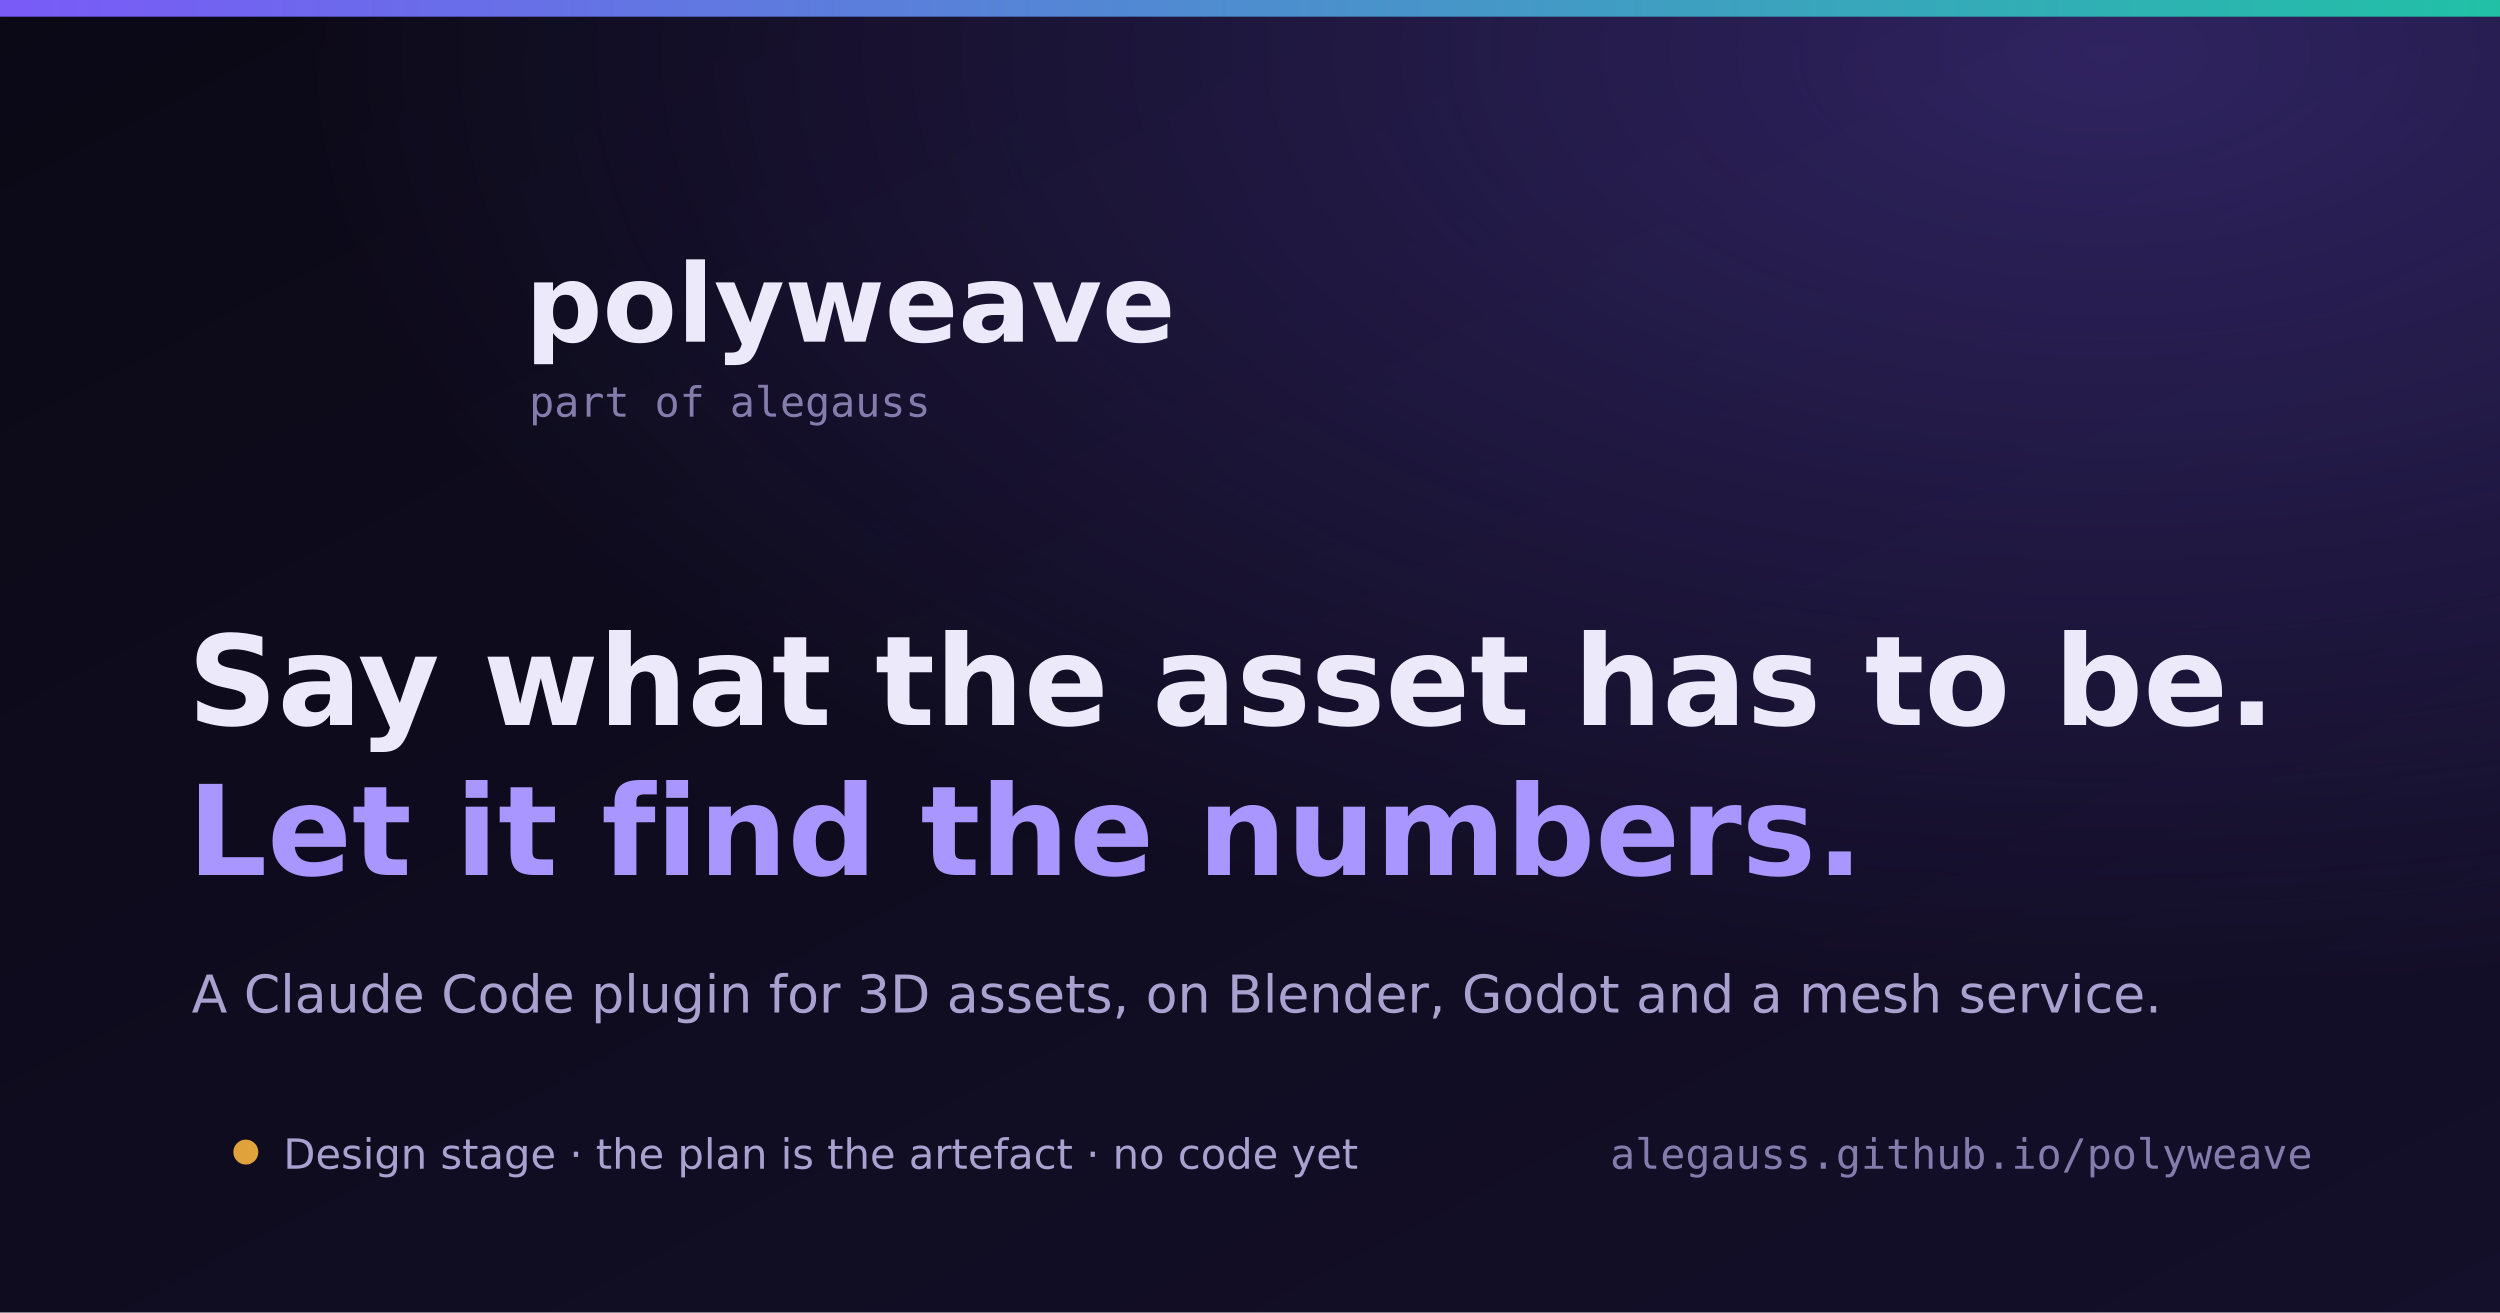
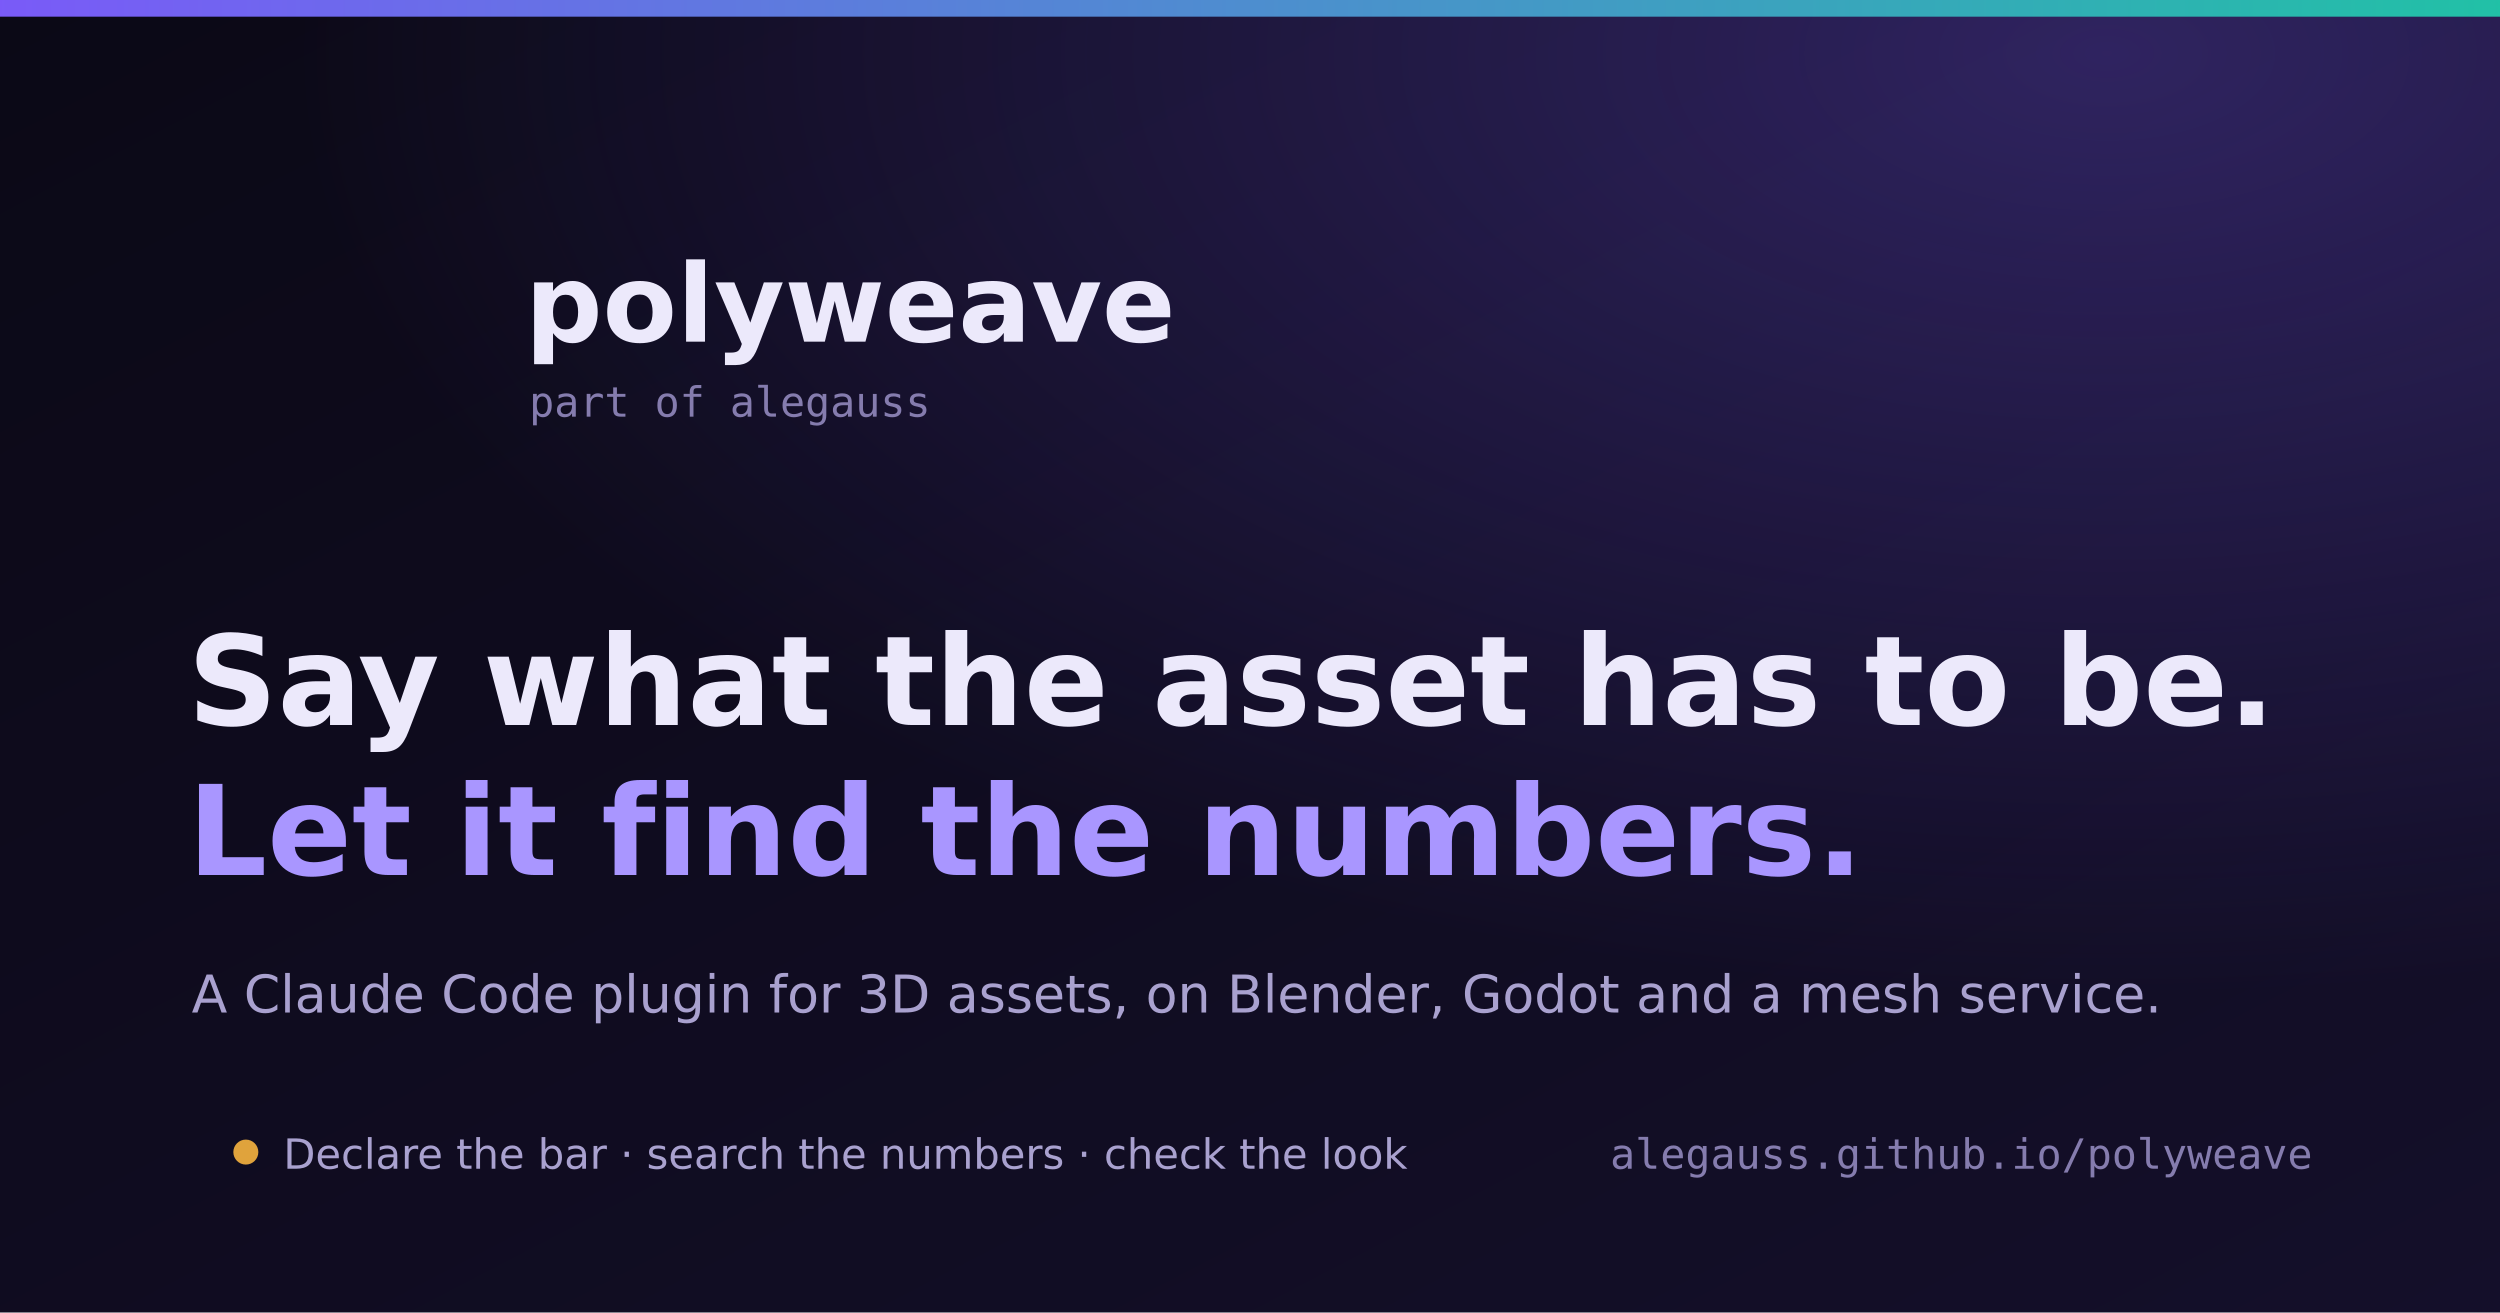
<svg xmlns="http://www.w3.org/2000/svg" width="1200" height="630" viewBox="0 0 1200 630" role="img" aria-label="polyweave — say what the asset has to be, and let it find the numbers">
  <defs>
    <linearGradient id="pw-bg" x1="0" y1="0" x2="1" y2="1">
      <stop offset="0" stop-color="#0b0916" />
      <stop offset="1" stop-color="#140f2a" />
    </linearGradient>
    <radialGradient id="pw-glow" cx="0.84" cy="0.04" r="0.72">
      <stop offset="0" stop-color="#7A5AF8" stop-opacity="0.3" />
      <stop offset="1" stop-color="#7A5AF8" stop-opacity="0" />
    </radialGradient>
    <linearGradient id="pw-rule" x1="0" y1="0" x2="1" y2="0">
      <stop offset="0" stop-color="#7A5AF8" />
      <stop offset="1" stop-color="#21C1A6" />
    </linearGradient>
  </defs>
  <rect width="1200" height="630" fill="url(#pw-bg)" />
  <rect width="1200" height="630" fill="url(#pw-glow)" />
  <rect x="0" y="0" width="1200" height="8" fill="url(#pw-rule)" />

  
  {{mark}}

  <text x="252" y="164" font-family="DejaVu Sans, sans-serif" font-size="52" font-weight="bold" fill="#ece9fb">polyweave</text>
  <text x="254" y="200" font-family="DejaVu Sans Mono, monospace" font-size="20" fill="#857cae">part of alegauss</text>
  <text x="90" y="348" font-family="DejaVu Sans, sans-serif" font-size="60" font-weight="bold" fill="#ece9fb">Say what the asset has to be.</text>
  <text x="90" y="420" font-family="DejaVu Sans, sans-serif" font-size="60" font-weight="bold" fill="#A996FF">Let it find the numbers.</text>
  <text x="92" y="486" font-family="DejaVu Sans, sans-serif" font-size="25" fill="#a9a1cf">A Claude Code plugin for 3D assets, on Blender, Godot and a mesh service.</text>
  <rect x="90" y="530" width="{{chip-width}}" height="46" rx="23" fill="#171331" stroke="#2f2760" />
  <circle cx="118" cy="553" r="6" fill="#E0A33C" />
-   <text id="chip" x="136" y="561" font-family="DejaVu Sans, sans-serif" font-size="20" fill="#a9a1cf">Design stage · the plan is the artefact · no code yet</text>
+   <text id="chip" x="136" y="561" font-family="DejaVu Sans, sans-serif" font-size="20" fill="#a9a1cf">Declare the bar · search the numbers · check the look</text>
  <text x="1110" y="561" text-anchor="end" font-family="DejaVu Sans Mono, monospace" font-size="20" fill="#857cae">alegauss.github.io/polyweave</text>
</svg>
